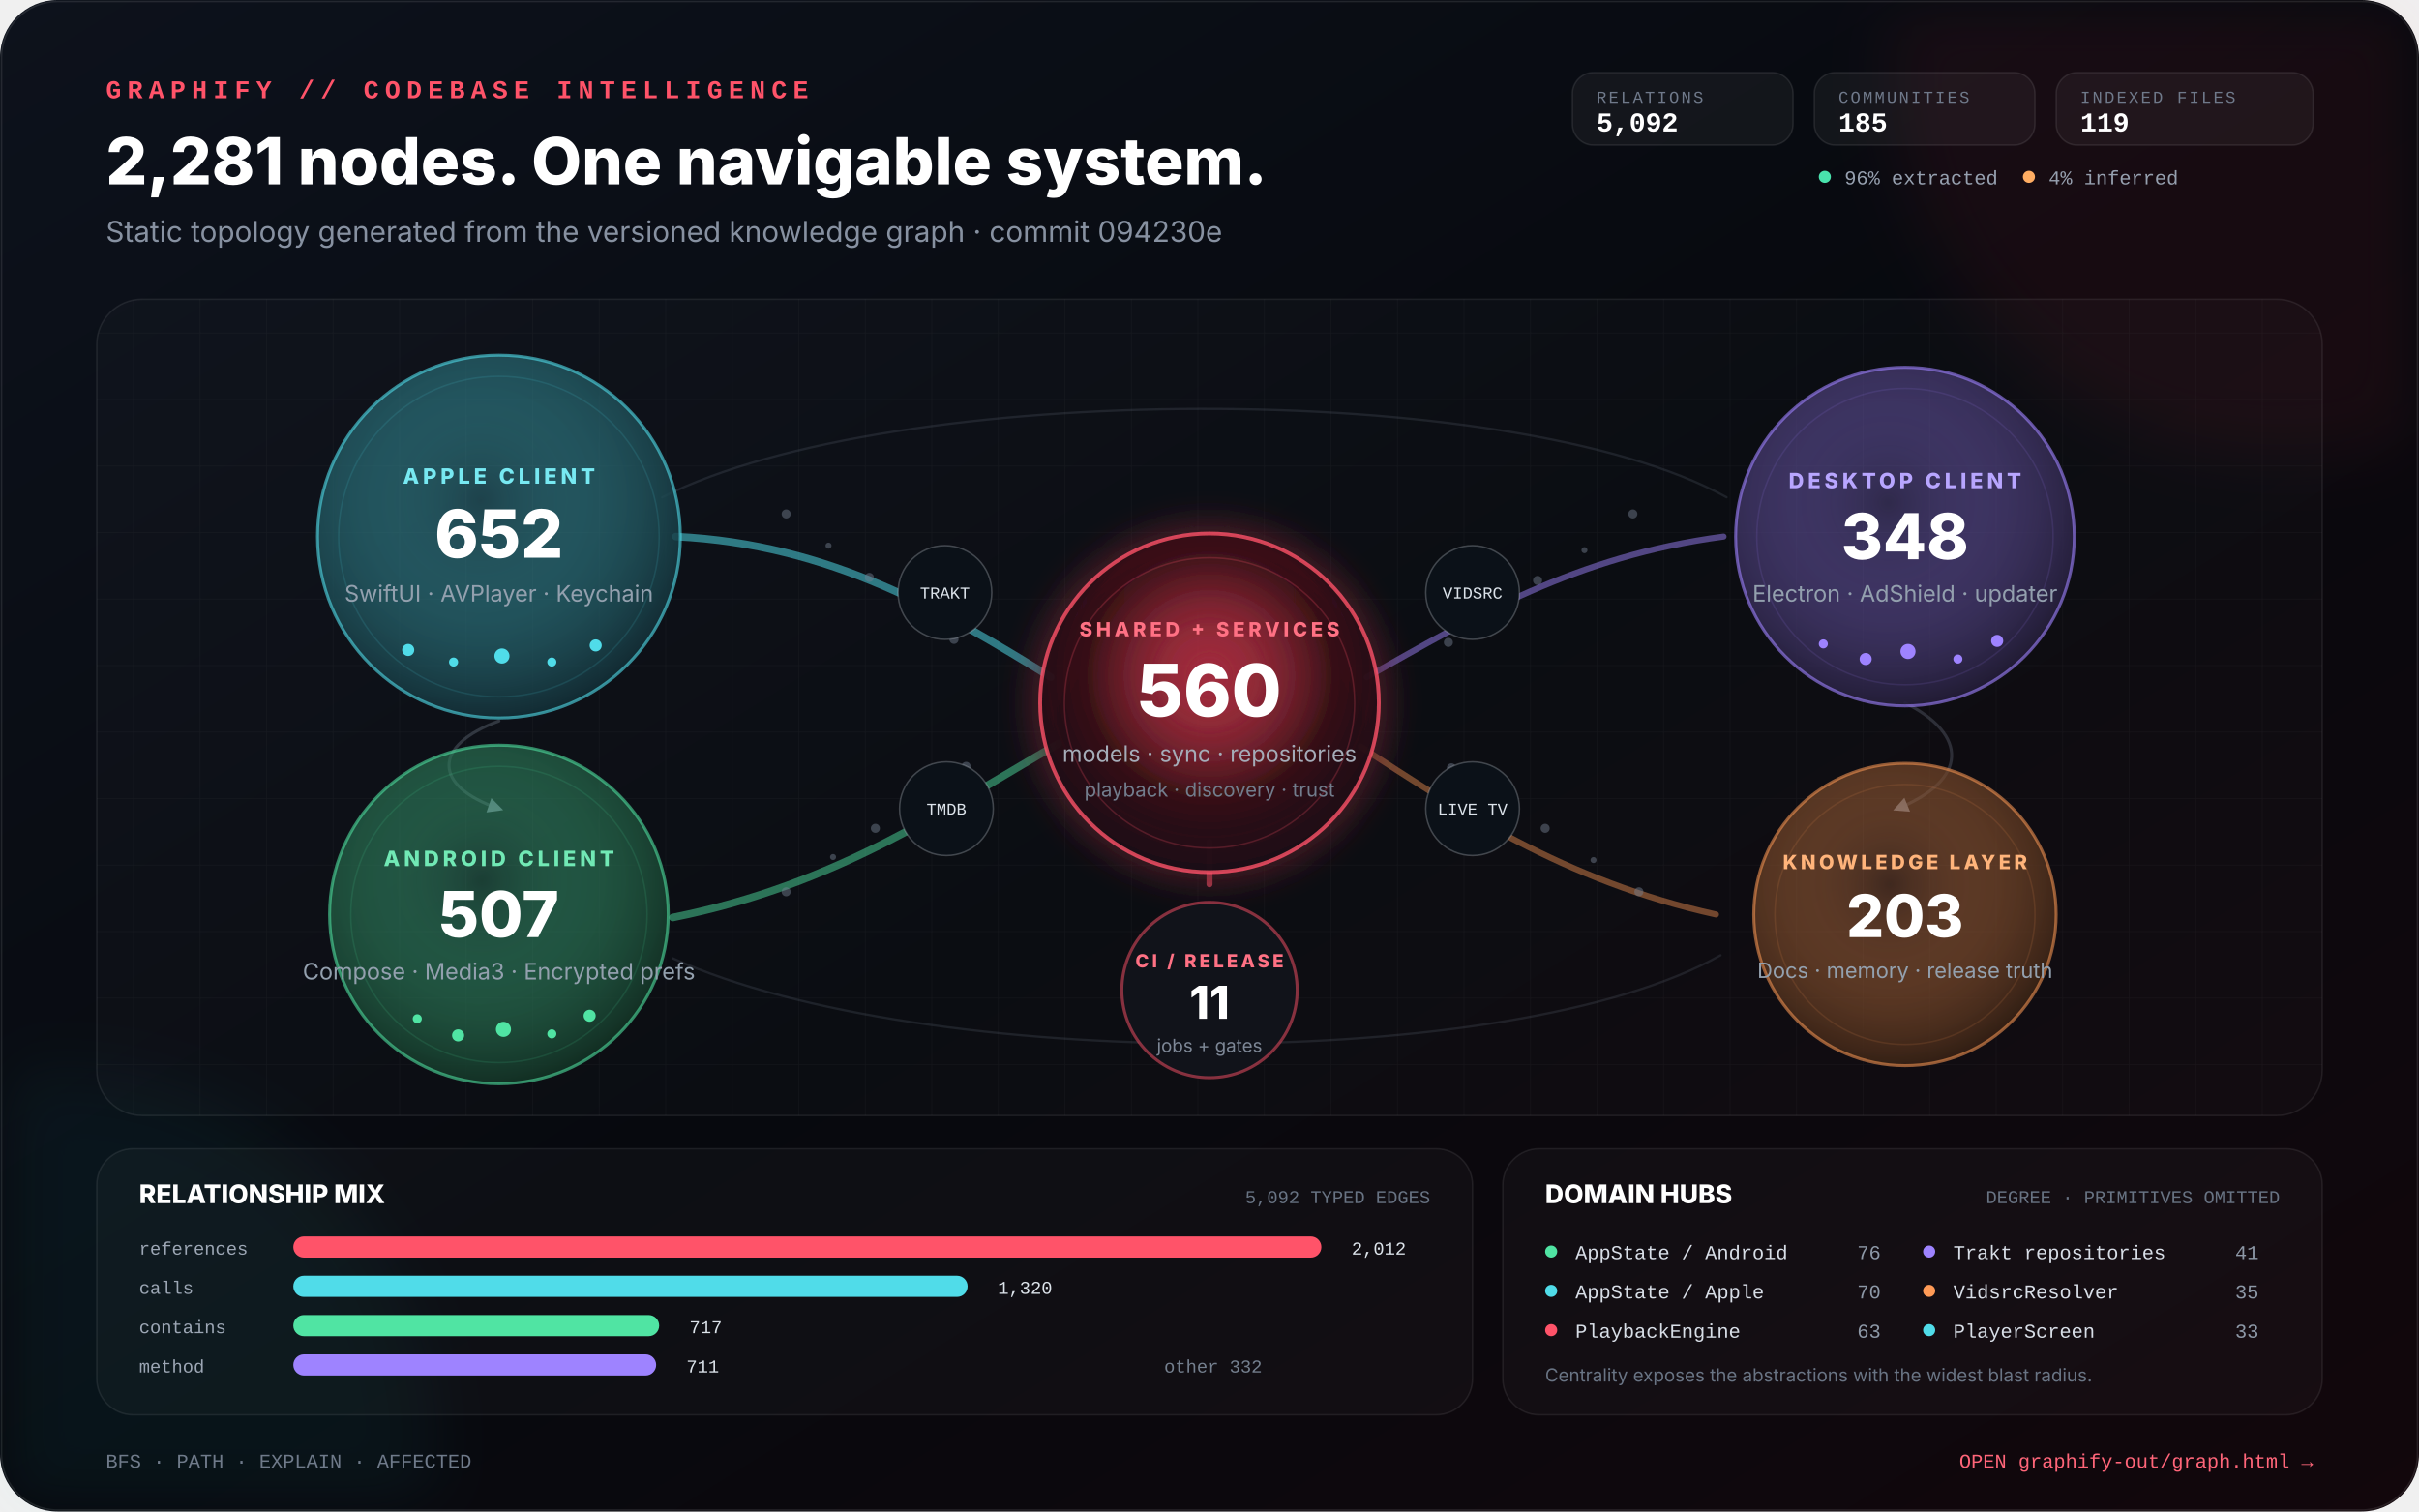
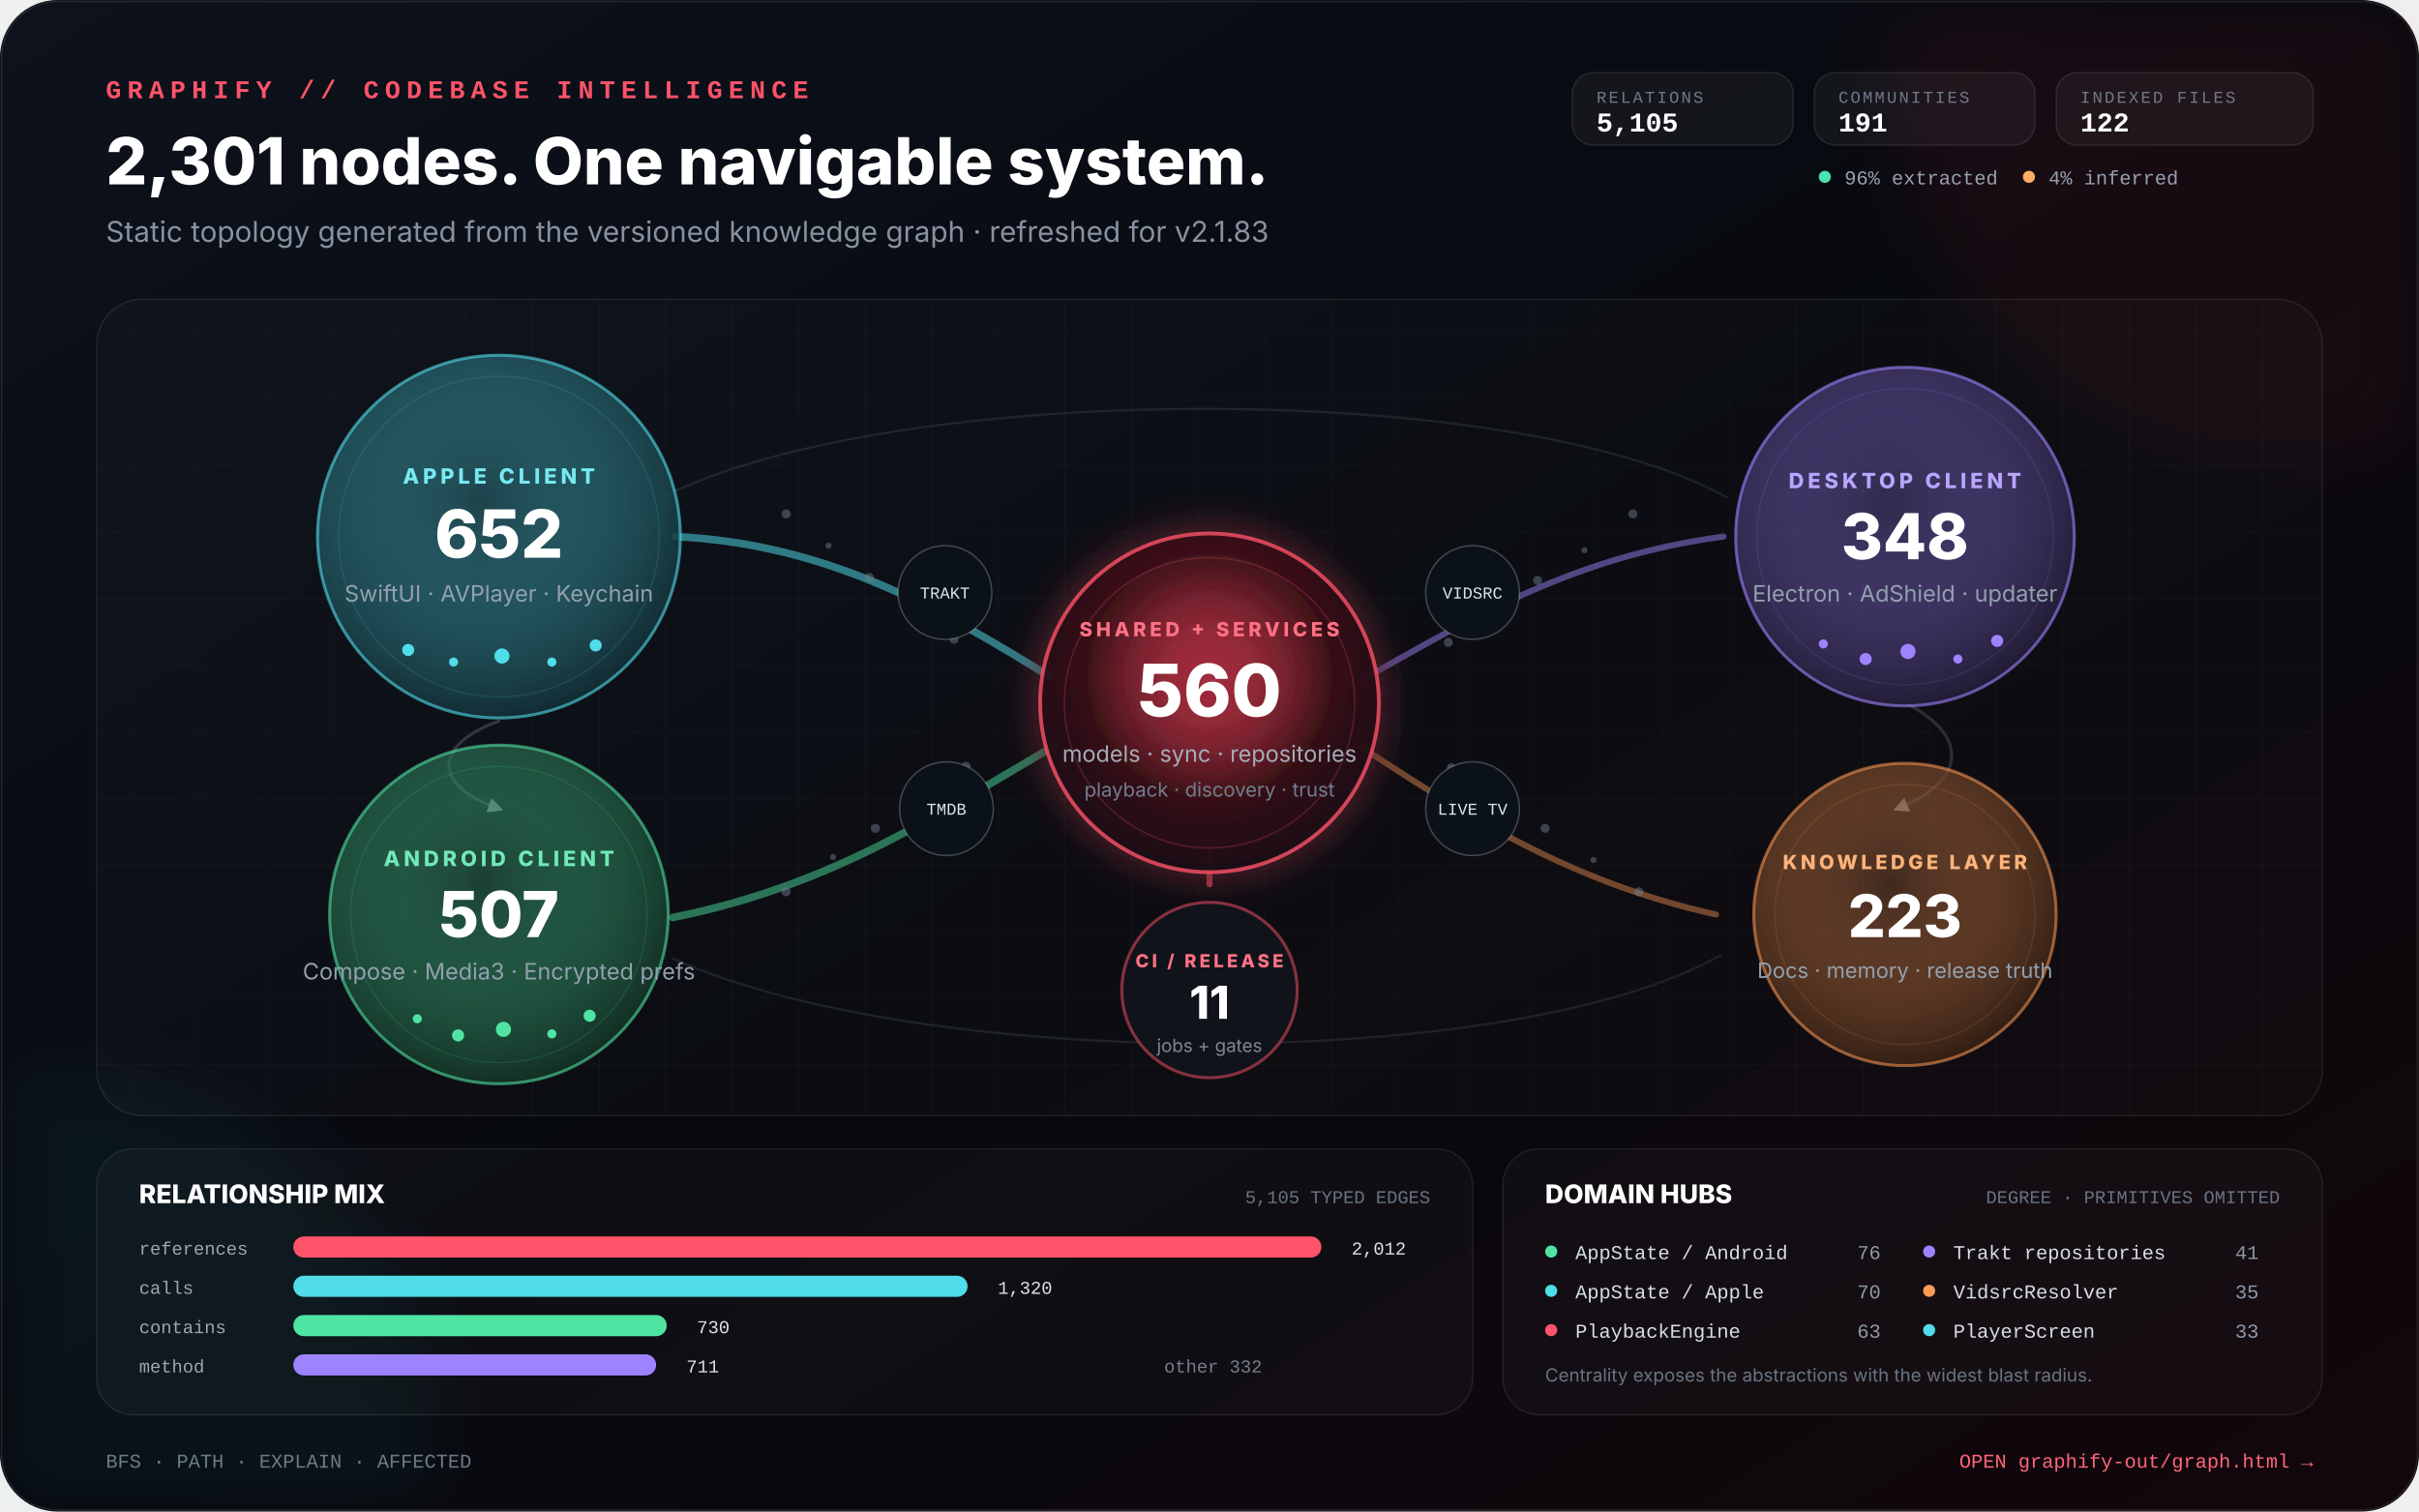
<svg xmlns="http://www.w3.org/2000/svg" width="1600" height="1000" viewBox="0 0 1600 1000" role="img" aria-labelledby="title desc">
  <defs>
    <linearGradient id="bg" x1="0" y1="0" x2="1" y2="1">
      <stop offset="0" stop-color="#0d121c" />
      <stop offset="0.52" stop-color="#07090e" />
      <stop offset="1" stop-color="#12070c" />
    </linearGradient>
    <radialGradient id="core" cx="50%" cy="42%" r="64%">
      <stop offset="0" stop-color="#ff4058" stop-opacity=".36" />
      <stop offset=".58" stop-color="#351018" stop-opacity=".84" />
      <stop offset="1" stop-color="#0d0e14" />
    </radialGradient>
    <radialGradient id="apple" cx="45%" cy="40%" r="70%">
      <stop offset="0" stop-color="#50dce9" stop-opacity=".24" />
      <stop offset="1" stop-color="#09131a" />
    </radialGradient>
    <radialGradient id="android" cx="45%" cy="40%" r="70%">
      <stop offset="0" stop-color="#50e4a3" stop-opacity=".22" />
      <stop offset="1" stop-color="#091611" />
    </radialGradient>
    <radialGradient id="desktop" cx="45%" cy="40%" r="70%">
      <stop offset="0" stop-color="#9e83ff" stop-opacity=".24" />
      <stop offset="1" stop-color="#100d19" />
    </radialGradient>
    <radialGradient id="knowledge" cx="45%" cy="40%" r="70%">
      <stop offset="0" stop-color="#ff9a56" stop-opacity=".2" />
      <stop offset="1" stop-color="#170e0a" />
    </radialGradient>
    <pattern id="grid" width="44" height="44" patternUnits="userSpaceOnUse">
      <path d="M44 0H0V44" fill="none" stroke="#ffffff" stroke-opacity=".035" stroke-width="1" />
    </pattern>
    <filter id="glow" x="-80%" y="-80%" width="260%" height="260%">
      <feGaussianBlur stdDeviation="12" result="blur" />
      <feMerge>
        <feMergeNode in="blur" />
        <feMergeNode in="SourceGraphic" />
      </feMerge>
    </filter>
    <filter id="soft" x="-30%" y="-30%" width="160%" height="160%">
      <feGaussianBlur stdDeviation="22" />
    </filter>
    <marker id="arrow" viewBox="0 0 10 10" refX="7" refY="5" markerWidth="5" markerHeight="5" orient="auto-start-reverse">
      <path d="M0 0L10 5L0 10z" fill="#6a7383" />
    </marker>
  </defs>
  <rect width="1600" height="1000" rx="38" fill="url(#bg)" />
  <circle cx="1510" cy="40" r="260" fill="#ff2945" opacity=".065" filter="url(#soft)" />
  <circle cx="35" cy="960" r="250" fill="#18c4d9" opacity=".055" filter="url(#soft)" />
  <rect x="1" y="1" width="1598" height="998" rx="37" fill="none" stroke="#ffffff" stroke-opacity=".1" />
  <text x="70" y="65" fill="#ff5369" font-family="SFMono-Regular, Consolas, Liberation Mono, monospace" font-size="17" font-weight="700" letter-spacing="4">GRAPHIFY // CODEBASE INTELLIGENCE</text>
-   <text x="70" y="122" fill="#ffffff" font-family="Inter, -apple-system, BlinkMacSystemFont, Segoe UI, sans-serif" font-size="43" font-weight="800">2,281 nodes. One navigable system.</text>
-   <text x="70" y="160" fill="#8791a1" font-family="Inter, -apple-system, BlinkMacSystemFont, Segoe UI, sans-serif" font-size="19">Static topology generated from the versioned knowledge graph · commit 094230e</text>
+   <text x="70" y="122" fill="#ffffff" font-family="Inter, -apple-system, BlinkMacSystemFont, Segoe UI, sans-serif" font-size="43" font-weight="800">2,301 nodes. One navigable system.</text>
+   <text x="70" y="160" fill="#8791a1" font-family="Inter, -apple-system, BlinkMacSystemFont, Segoe UI, sans-serif" font-size="19">Static topology generated from the versioned knowledge graph · refreshed for v2.1.83</text>
  <g font-family="SFMono-Regular, Consolas, Liberation Mono, monospace">
    <g transform="translate(1040 48)">
      <rect width="146" height="48" rx="14" fill="#ffffff" fill-opacity=".045" stroke="#ffffff" stroke-opacity=".09" />
      <text x="16" y="20" fill="#6f798a" font-size="11" letter-spacing="1.4">RELATIONS</text>
-       <text x="16" y="39" fill="#ffffff" font-size="18" font-weight="700">5,092</text>
+       <text x="16" y="39" fill="#ffffff" font-size="18" font-weight="700">5,105</text>
    </g>
    <g transform="translate(1200 48)">
      <rect width="146" height="48" rx="14" fill="#ffffff" fill-opacity=".045" stroke="#ffffff" stroke-opacity=".09" />
      <text x="16" y="20" fill="#6f798a" font-size="11" letter-spacing="1.4">COMMUNITIES</text>
-       <text x="16" y="39" fill="#ffffff" font-size="18" font-weight="700">185</text>
+       <text x="16" y="39" fill="#ffffff" font-size="18" font-weight="700">191</text>
    </g>
    <g transform="translate(1360 48)">
      <rect width="170" height="48" rx="14" fill="#ffffff" fill-opacity=".045" stroke="#ffffff" stroke-opacity=".09" />
      <text x="16" y="20" fill="#6f798a" font-size="11" letter-spacing="1.4">INDEXED FILES</text>
-       <text x="16" y="39" fill="#ffffff" font-size="18" font-weight="700">119</text>
+       <text x="16" y="39" fill="#ffffff" font-size="18" font-weight="700">122</text>
    </g>
    <g transform="translate(1200 110)">
      <circle cx="7" cy="7" r="4" fill="#49e3ad" />
      <text x="20" y="12" fill="#96a0af" font-size="13">96% extracted</text>
      <circle cx="142" cy="7" r="4" fill="#ffad62" />
      <text x="155" y="12" fill="#96a0af" font-size="13">4% inferred</text>
    </g>
  </g>
  <rect x="64" y="198" width="1472" height="540" rx="30" fill="#ffffff" fill-opacity=".018" stroke="#ffffff" stroke-opacity=".08" />
  <rect x="64" y="198" width="1472" height="540" rx="30" fill="url(#grid)" />
  <g fill="none" stroke-linecap="round">
    <path d="M447 355C550 360 625 405 695 448" stroke="#50dce9" stroke-opacity=".52" stroke-width="5" />
    <path d="M445 607C555 585 625 535 700 492" stroke="#50e4a3" stroke-opacity=".48" stroke-width="5" />
    <path d="M1140 355C1042 368 975 408 904 448" stroke="#9e83ff" stroke-opacity=".48" stroke-width="4" />
    <path d="M1135 605C1035 583 963 535 900 494" stroke="#ff9a56" stroke-opacity=".42" stroke-width="4" />
    <path d="M800 585V557" stroke="#ff5369" stroke-opacity=".62" stroke-width="4" />
    <path d="M330 477C286 493 286 520 330 535" stroke="#768191" stroke-opacity=".34" stroke-width="2" marker-end="url(#arrow)" />
    <path d="M1260 465C1302 486 1302 516 1255 535" stroke="#768191" stroke-opacity=".3" stroke-width="2" marker-end="url(#arrow)" />
    <path d="M438 329C590 252 1000 250 1142 329" stroke="#768191" stroke-opacity=".18" stroke-width="1.5" />
    <path d="M445 634C610 709 1000 710 1138 632" stroke="#768191" stroke-opacity=".18" stroke-width="1.5" />
  </g>
  <g fill="#758091" opacity=".46">
    <circle cx="520" cy="340" r="3" />
    <circle cx="548" cy="361" r="2" />
    <circle cx="575" cy="382" r="3" />
    <circle cx="607" cy="401" r="2" />
    <circle cx="631" cy="423" r="3" />
    <circle cx="520" cy="590" r="3" />
    <circle cx="551" cy="567" r="2" />
    <circle cx="579" cy="548" r="3" />
    <circle cx="610" cy="527" r="2" />
    <circle cx="639" cy="507" r="3" />
    <circle cx="1080" cy="340" r="3" />
    <circle cx="1048" cy="364" r="2" />
    <circle cx="1017" cy="384" r="3" />
    <circle cx="988" cy="404" r="2" />
    <circle cx="958" cy="425" r="3" />
    <circle cx="1084" cy="590" r="3" />
    <circle cx="1054" cy="569" r="2" />
    <circle cx="1022" cy="548" r="3" />
    <circle cx="991" cy="528" r="2" />
    <circle cx="960" cy="508" r="3" />
  </g>
  <g font-family="Inter, -apple-system, BlinkMacSystemFont, Segoe UI, sans-serif">
    <g>
      <circle cx="330" cy="355" r="120" fill="url(#apple)" stroke="#50dce9" stroke-opacity=".6" stroke-width="2" />
      <circle cx="330" cy="355" r="106" fill="none" stroke="#50dce9" stroke-opacity=".12" />
      <text x="330" y="320" text-anchor="middle" fill="#77e9f2" font-size="14" font-weight="800" letter-spacing="2.5">APPLE CLIENT</text>
      <text x="330" y="369" text-anchor="middle" fill="#ffffff" font-size="44" font-weight="800">652</text>
      <text x="330" y="398" text-anchor="middle" fill="#93a0ae" font-size="15">SwiftUI · AVPlayer · Keychain</text>
      <g fill="#50dce9">
        <circle cx="270" cy="430" r="4" />
        <circle cx="300" cy="438" r="3" />
        <circle cx="332" cy="434" r="5" />
        <circle cx="365" cy="438" r="3" />
        <circle cx="394" cy="427" r="4" />
      </g>
    </g>
    <g>
      <circle cx="330" cy="605" r="112" fill="url(#android)" stroke="#50e4a3" stroke-opacity=".58" stroke-width="2" />
      <circle cx="330" cy="605" r="98" fill="none" stroke="#50e4a3" stroke-opacity=".12" />
      <text x="330" y="573" text-anchor="middle" fill="#71e9b5" font-size="14" font-weight="800" letter-spacing="2.5">ANDROID CLIENT</text>
      <text x="330" y="620" text-anchor="middle" fill="#ffffff" font-size="42" font-weight="800">507</text>
      <text x="330" y="648" text-anchor="middle" fill="#93a0ae" font-size="15">Compose · Media3 · Encrypted prefs</text>
      <g fill="#50e4a3">
        <circle cx="276" cy="674" r="3" />
        <circle cx="303" cy="685" r="4" />
        <circle cx="333" cy="681" r="5" />
        <circle cx="365" cy="684" r="3" />
        <circle cx="390" cy="672" r="4" />
      </g>
    </g>
    <g>
      <circle cx="1260" cy="355" r="112" fill="url(#desktop)" stroke="#9e83ff" stroke-opacity=".6" stroke-width="2" />
      <circle cx="1260" cy="355" r="98" fill="none" stroke="#9e83ff" stroke-opacity=".12" />
      <text x="1260" y="323" text-anchor="middle" fill="#b8a6ff" font-size="14" font-weight="800" letter-spacing="2.5">DESKTOP CLIENT</text>
      <text x="1260" y="370" text-anchor="middle" fill="#ffffff" font-size="42" font-weight="800">348</text>
      <text x="1260" y="398" text-anchor="middle" fill="#93a0ae" font-size="15">Electron · AdShield · updater</text>
      <g fill="#9e83ff">
        <circle cx="1206" cy="426" r="3" />
        <circle cx="1234" cy="436" r="4" />
        <circle cx="1262" cy="431" r="5" />
        <circle cx="1295" cy="436" r="3" />
        <circle cx="1321" cy="424" r="4" />
      </g>
    </g>
    <g>
      <circle cx="1260" cy="605" r="100" fill="url(#knowledge)" stroke="#ff9a56" stroke-opacity=".55" stroke-width="2" />
      <circle cx="1260" cy="605" r="86" fill="none" stroke="#ff9a56" stroke-opacity=".12" />
      <text x="1260" y="575" text-anchor="middle" fill="#ffb47b" font-size="13" font-weight="800" letter-spacing="2.2">KNOWLEDGE LAYER</text>
-       <text x="1260" y="620" text-anchor="middle" fill="#ffffff" font-size="39" font-weight="800">203</text>
+       <text x="1260" y="620" text-anchor="middle" fill="#ffffff" font-size="39" font-weight="800">223</text>
      <text x="1260" y="647" text-anchor="middle" fill="#93a0ae" font-size="14">Docs · memory · release truth</text>
    </g>
    <g>
      <circle cx="800" cy="465" r="112" fill="url(#core)" stroke="#ff5369" stroke-opacity=".78" stroke-width="2.5" filter="url(#glow)" />
      <circle cx="800" cy="465" r="96" fill="none" stroke="#ff5369" stroke-opacity=".22" />
      <text x="800" y="421" text-anchor="middle" fill="#ff7184" font-size="13" font-weight="800" letter-spacing="2.4">SHARED + SERVICES</text>
      <text x="800" y="474" text-anchor="middle" fill="#ffffff" font-size="48" font-weight="800">560</text>
      <text x="800" y="504" text-anchor="middle" fill="#a5acb8" font-size="15">models · sync · repositories</text>
      <text x="800" y="527" text-anchor="middle" fill="#727d8d" font-size="13">playback · discovery · trust</text>
    </g>
    <g font-family="SFMono-Regular, Consolas, Liberation Mono, monospace" font-size="11" text-anchor="middle">
      <g>
        <circle cx="625" cy="392" r="31" fill="#0b1118" stroke="#e6eef6" stroke-opacity=".25" />
        <text x="625" y="396" fill="#dce3ea">TRAKT</text>
      </g>
      <g>
        <circle cx="626" cy="535" r="31" fill="#0b1118" stroke="#e6eef6" stroke-opacity=".25" />
        <text x="626" y="539" fill="#dce3ea">TMDB</text>
      </g>
      <g>
        <circle cx="974" cy="392" r="31" fill="#0b1118" stroke="#e6eef6" stroke-opacity=".25" />
        <text x="974" y="396" fill="#dce3ea">VIDSRC</text>
      </g>
      <g>
        <circle cx="974" cy="535" r="31" fill="#0b1118" stroke="#e6eef6" stroke-opacity=".25" />
        <text x="974" y="539" fill="#dce3ea">LIVE TV</text>
      </g>
    </g>
    <g>
      <circle cx="800" cy="655" r="58" fill="#11131a" stroke="#ff5369" stroke-opacity=".5" stroke-width="2" />
      <text x="800" y="640" text-anchor="middle" fill="#ff7184" font-size="12" font-weight="800" letter-spacing="2">CI / RELEASE</text>
      <text x="800" y="674" text-anchor="middle" fill="#ffffff" font-size="30" font-weight="800">11</text>
      <text x="800" y="696" text-anchor="middle" fill="#7d8796" font-size="12">jobs + gates</text>
    </g>
  </g>
  <g transform="translate(64 760)" font-family="Inter, -apple-system, BlinkMacSystemFont, Segoe UI, sans-serif">
    <rect width="910" height="176" rx="24" fill="#ffffff" fill-opacity=".025" stroke="#ffffff" stroke-opacity=".08" />
    <text x="28" y="36" fill="#ffffff" font-size="17" font-weight="800">RELATIONSHIP MIX</text>
-     <text x="882" y="36" text-anchor="end" fill="#687383" font-family="SFMono-Regular, Consolas, Liberation Mono, monospace" font-size="12">5,092 TYPED EDGES</text>
+     <text x="882" y="36" text-anchor="end" fill="#687383" font-family="SFMono-Regular, Consolas, Liberation Mono, monospace" font-size="12">5,105 TYPED EDGES</text>
    <g font-family="SFMono-Regular, Consolas, Liberation Mono, monospace" font-size="12">
      <text x="28" y="70" fill="#9ca6b4">references</text>
      <rect x="130" y="58" width="680" height="14" rx="7" fill="#ff5369" />
      <text x="830" y="70" fill="#dce3ea">2,012</text>
      <text x="28" y="96" fill="#9ca6b4">calls</text>
      <rect x="130" y="84" width="446" height="14" rx="7" fill="#50dce9" />
      <text x="596" y="96" fill="#dce3ea">1,320</text>
      <text x="28" y="122" fill="#9ca6b4">contains</text>
-       <rect x="130" y="110" width="242" height="14" rx="7" fill="#50e4a3" />
-       <text x="392" y="122" fill="#dce3ea">717</text>
+       <rect x="130" y="110" width="247" height="14" rx="7" fill="#50e4a3" />
+       <text x="397" y="122" fill="#dce3ea">730</text>
      <text x="28" y="148" fill="#9ca6b4">method</text>
      <rect x="130" y="136" width="240" height="14" rx="7" fill="#9e83ff" />
      <text x="390" y="148" fill="#dce3ea">711</text>
      <text x="706" y="148" fill="#747f8e">other 332</text>
    </g>
  </g>
  <g transform="translate(994 760)" font-family="Inter, -apple-system, BlinkMacSystemFont, Segoe UI, sans-serif">
    <rect width="542" height="176" rx="24" fill="#ffffff" fill-opacity=".025" stroke="#ffffff" stroke-opacity=".08" />
    <text x="28" y="36" fill="#ffffff" font-size="17" font-weight="800">DOMAIN HUBS</text>
    <text x="514" y="36" text-anchor="end" fill="#687383" font-family="SFMono-Regular, Consolas, Liberation Mono, monospace" font-size="12">DEGREE · PRIMITIVES OMITTED</text>
    <g font-family="SFMono-Regular, Consolas, Liberation Mono, monospace" font-size="13">
      <circle cx="32" cy="68" r="4" fill="#50e4a3" />
      <text x="48" y="73" fill="#d8dee7">AppState / Android</text>
      <text x="250" y="73" text-anchor="end" fill="#8d98a7">76</text>
      <circle cx="32" cy="94" r="4" fill="#50dce9" />
      <text x="48" y="99" fill="#d8dee7">AppState / Apple</text>
      <text x="250" y="99" text-anchor="end" fill="#8d98a7">70</text>
      <circle cx="32" cy="120" r="4" fill="#ff5369" />
      <text x="48" y="125" fill="#d8dee7">PlaybackEngine</text>
      <text x="250" y="125" text-anchor="end" fill="#8d98a7">63</text>
      <circle cx="282" cy="68" r="4" fill="#9e83ff" />
      <text x="298" y="73" fill="#d8dee7">Trakt repositories</text>
      <text x="500" y="73" text-anchor="end" fill="#8d98a7">41</text>
      <circle cx="282" cy="94" r="4" fill="#ff9a56" />
      <text x="298" y="99" fill="#d8dee7">VidsrcResolver</text>
      <text x="500" y="99" text-anchor="end" fill="#8d98a7">35</text>
      <circle cx="282" cy="120" r="4" fill="#50dce9" />
      <text x="298" y="125" fill="#d8dee7">PlayerScreen</text>
      <text x="500" y="125" text-anchor="end" fill="#8d98a7">33</text>
    </g>
    <text x="28" y="154" fill="#697484" font-size="12">Centrality exposes the abstractions with the widest blast radius.</text>
  </g>
  <g font-family="SFMono-Regular, Consolas, Liberation Mono, monospace" font-size="13">
    <text x="70" y="971" fill="#6f7a8a">BFS · PATH · EXPLAIN · AFFECTED</text>
    <text x="1530" y="971" text-anchor="end" fill="#ff6579">OPEN graphify-out/graph.html →</text>
  </g>
</svg>
